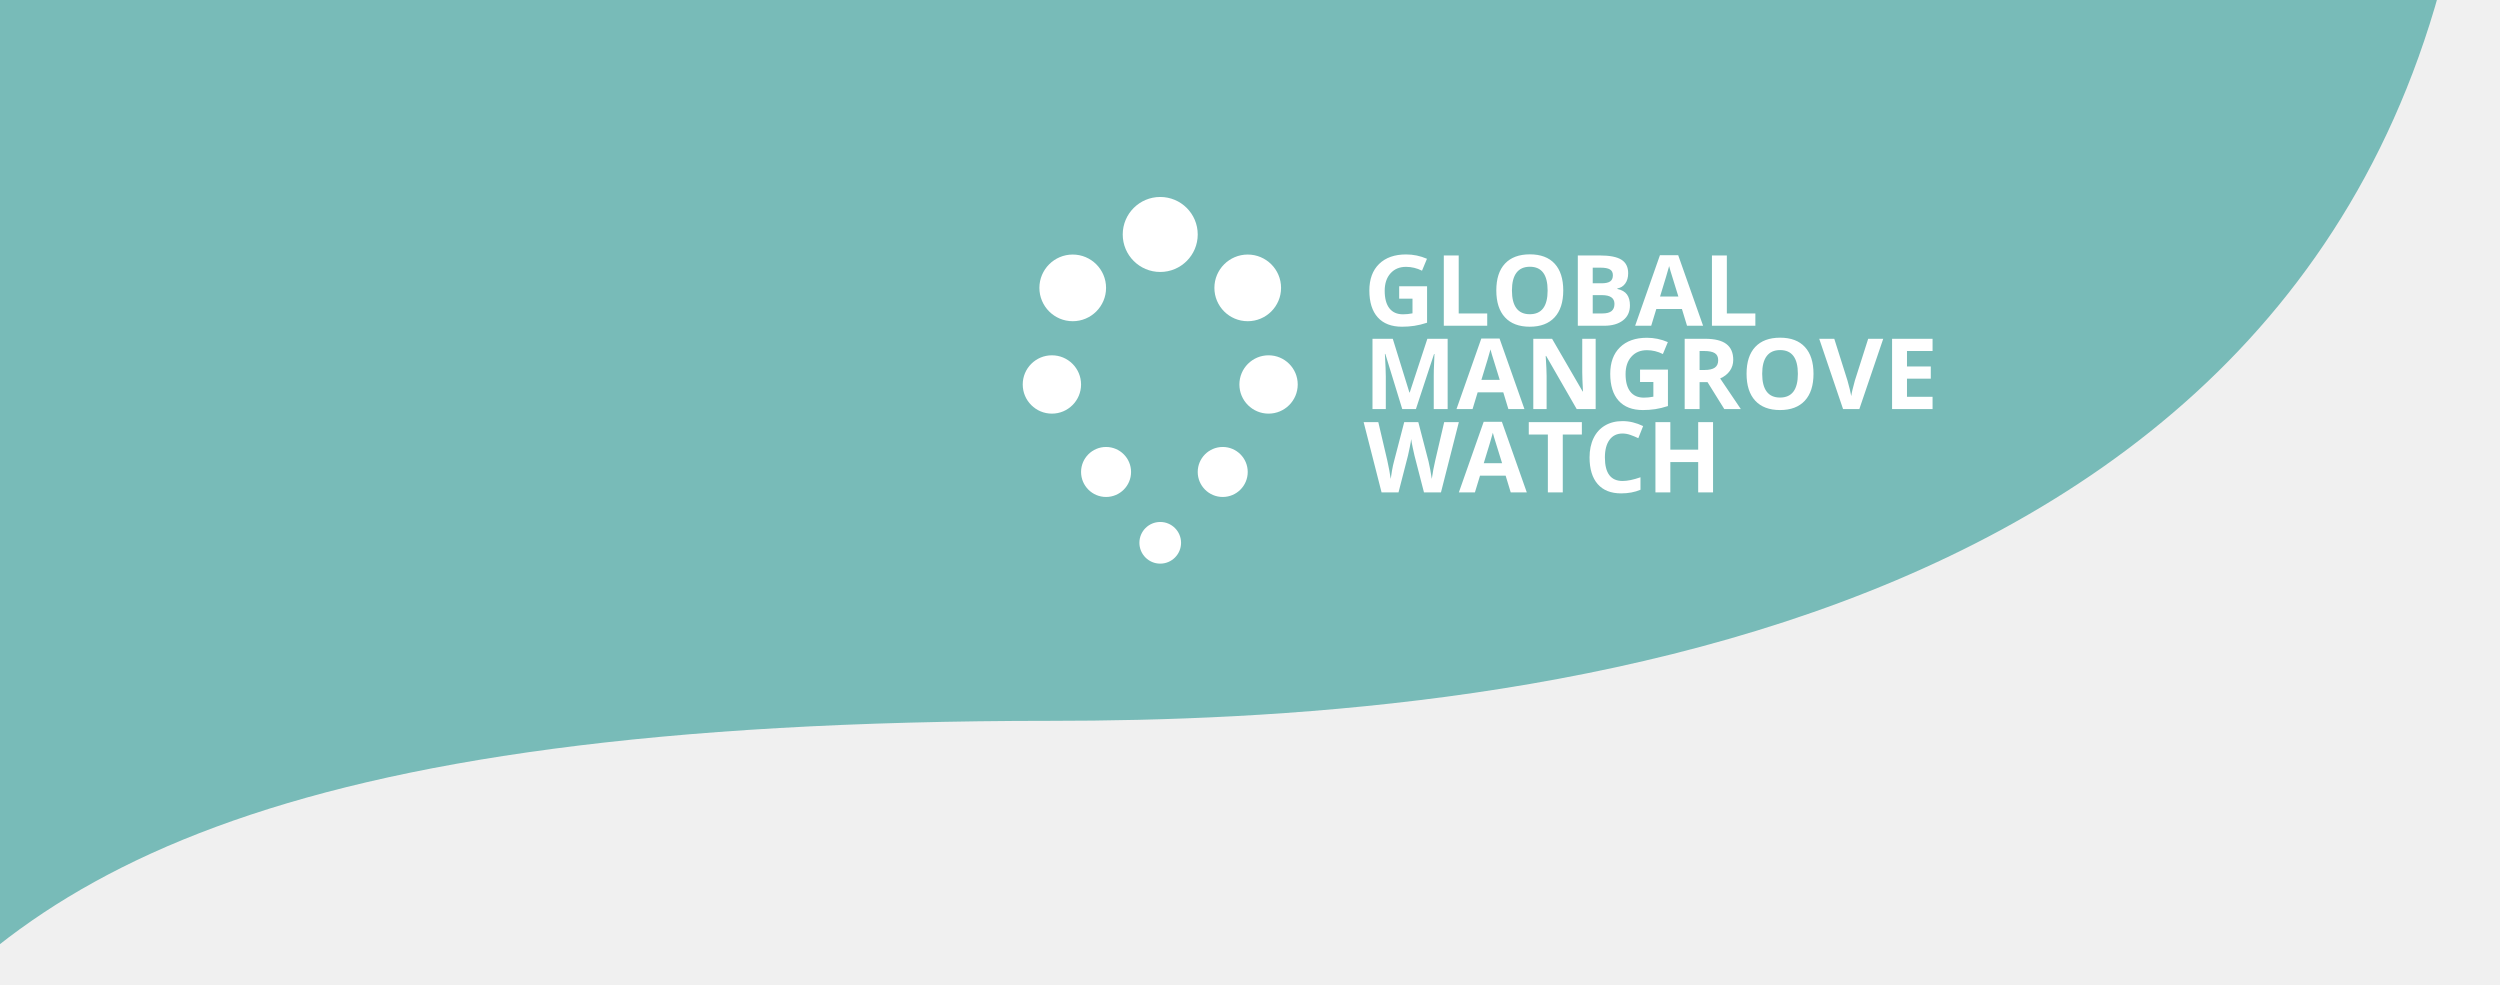
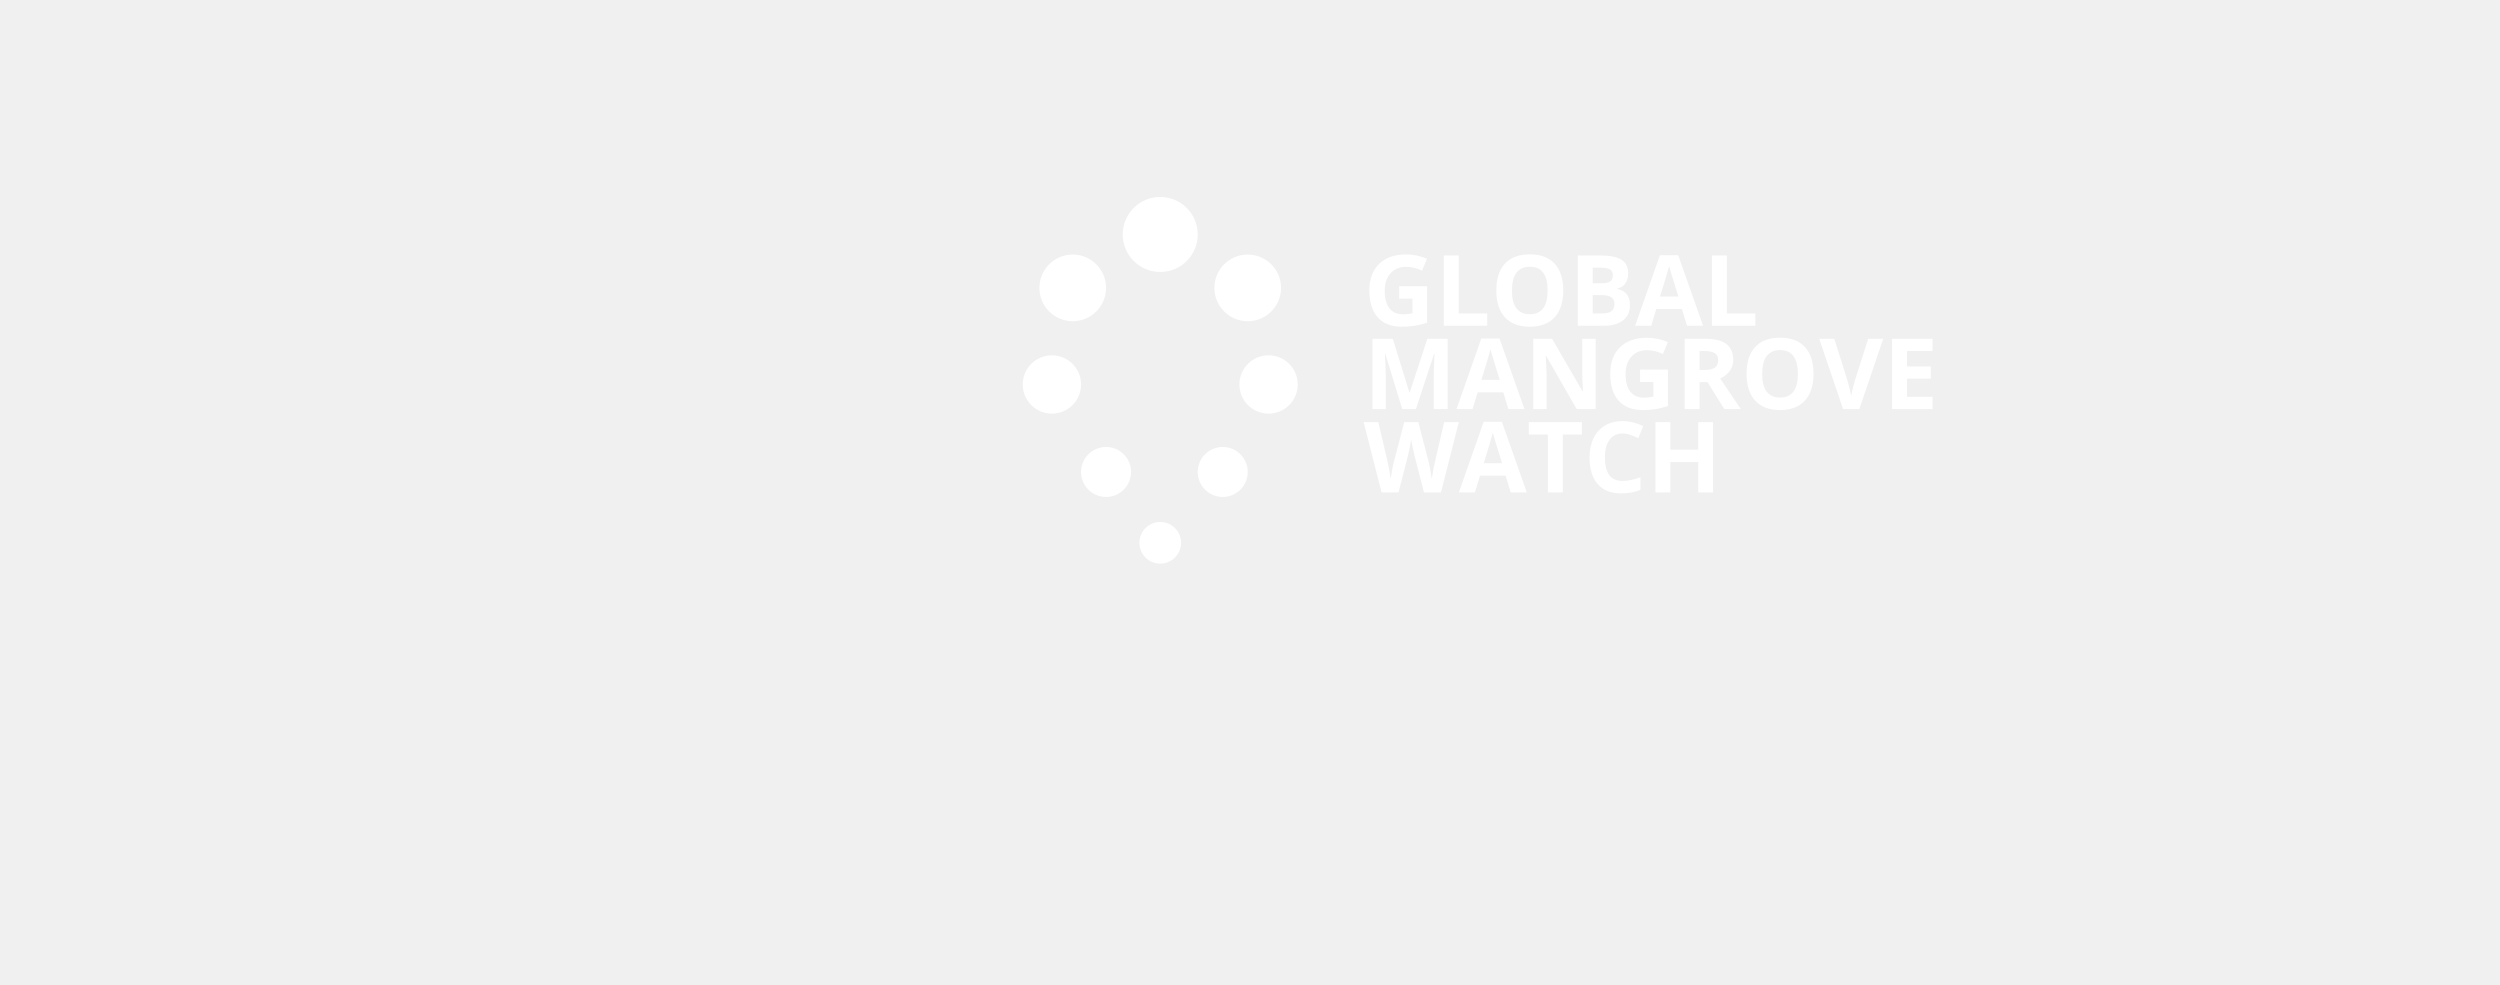
- <svg xmlns="http://www.w3.org/2000/svg" xmlns:xlink="http://www.w3.org/1999/xlink" width="330px" height="130px" viewBox="0 0 330 130" version="1.1">
+ <svg xmlns="http://www.w3.org/2000/svg" width="330px" height="130px" viewBox="0 0 330 130" version="1.1">
  <defs>
    <rect id="path-1" x="0" y="0" width="330" height="130" />
    <filter x="-2.4%" y="-6.2%" width="104.8%" height="112.3%" filterUnits="objectBoundingBox" id="filter-3">
      <feOffset dx="0" dy="4" in="SourceAlpha" result="shadowOffsetOuter1" />
      <feGaussianBlur stdDeviation="6" in="shadowOffsetOuter1" result="shadowBlurOuter1" />
      <feComposite in="shadowBlurOuter1" in2="SourceAlpha" operator="out" result="shadowBlurOuter1" />
      <feColorMatrix values="0 0 0 0 0.657   0 0 0 0 0.657   0 0 0 0 0.657  0 0 0 0.179 0" type="matrix" in="shadowBlurOuter1" />
    </filter>
  </defs>
  <g id="Assets" stroke="none" stroke-width="1" fill="none" fill-rule="evenodd">
    <g id="logo-bg">
-       <mask id="mask-2" fill="white">
-         <use xlink:href="#path-1" />
-       </mask>
-       <g id="Mask" opacity="0">
-         <use fill="black" fill-opacity="1" filter="url(#filter-3)" xlink:href="#path-1" />
-         <rect stroke="#ECECEF" stroke-width="1" stroke-linejoin="square" fill="#F7F9F9" fill-rule="evenodd" x="0.5" y="0.5" width="329" height="129" />
-       </g>
-       <path d="M-193.425,-229 L-182.23,-229 L248.267,-174.347 C307.451,-149.361 333.502,-99.746 326.418,-25.5 C315.793,85.869 196.639,95.15 138.708,95.15 C-69.652,95.15 7.029,178.091 -103.247,244.317 C-131.696,261.402 -162.096,290.963 -194.446,333 L-193.425,-229 Z" id="Rectangle-6" fill="#00857F" opacity="0.5" mask="url(#mask-2)" />
      <g id="Group-44" mask="url(#mask-2)">
        <g transform="translate(135, 26)">
          <path d="M50.072,17.127 C50.622,17.127 51.16,17.088 51.687,17.01 C52.214,16.931 52.776,16.795 53.373,16.6 L53.373,16.6 L53.373,11.789 L49.691,11.789 L49.691,13.426 L51.449,13.426 L51.449,15.362 C51.026,15.447 50.609,15.489 50.199,15.489 C49.412,15.489 48.812,15.224 48.399,14.693 C47.987,14.162 47.78,13.392 47.78,12.385 C47.78,11.42 48.036,10.652 48.548,10.081 C49.06,9.51 49.742,9.224 50.592,9.224 C51.324,9.224 52.029,9.393 52.706,9.732 L52.706,9.732 L53.36,8.158 C52.475,7.777 51.557,7.586 50.605,7.586 C49.086,7.586 47.898,8.005 47.041,8.843 C46.184,9.681 45.755,10.849 45.755,12.347 C45.755,13.888 46.125,15.069 46.863,15.892 C47.601,16.715 48.671,17.127 50.072,17.127 Z M61.313,17 L61.313,15.375 L57.549,15.375 L57.549,7.72 L55.582,7.72 L55.582,17 L61.313,17 Z M66.931,17.127 C68.353,17.127 69.445,16.714 70.207,15.889 C70.968,15.064 71.349,13.883 71.349,12.347 C71.349,10.807 70.971,9.626 70.216,8.805 C69.461,7.984 68.37,7.574 66.944,7.574 C65.518,7.574 64.423,7.981 63.659,8.796 C62.895,9.61 62.513,10.79 62.513,12.334 C62.513,13.879 62.894,15.064 63.656,15.889 C64.417,16.714 65.509,17.127 66.931,17.127 Z M66.931,15.477 C66.148,15.477 65.56,15.214 65.167,14.689 C64.773,14.165 64.576,13.384 64.576,12.347 C64.576,11.31 64.775,10.529 65.173,10.002 C65.571,9.475 66.161,9.211 66.944,9.211 C68.505,9.211 69.286,10.257 69.286,12.347 C69.286,14.433 68.501,15.477 66.931,15.477 Z M76.745,17 C77.794,17 78.625,16.763 79.236,16.289 C79.848,15.815 80.153,15.155 80.153,14.309 C80.153,13.712 80.023,13.234 79.763,12.874 C79.503,12.514 79.078,12.269 78.49,12.138 L78.49,12.138 L78.49,12.074 C78.922,12.002 79.268,11.789 79.528,11.433 C79.788,11.078 79.918,10.623 79.918,10.068 C79.918,9.252 79.621,8.656 79.027,8.281 C78.432,7.907 77.477,7.72 76.161,7.72 L76.161,7.72 L73.272,7.72 L73.272,17 L76.745,17 Z M76.383,11.395 L75.24,11.395 L75.24,9.332 L76.275,9.332 C76.838,9.332 77.249,9.409 77.51,9.564 C77.77,9.718 77.9,9.973 77.9,10.329 C77.9,10.709 77.78,10.982 77.541,11.147 C77.302,11.312 76.916,11.395 76.383,11.395 L76.383,11.395 Z M76.522,15.375 L75.24,15.375 L75.24,12.957 L76.459,12.957 C77.559,12.957 78.109,13.342 78.109,14.112 C78.109,14.539 77.98,14.857 77.722,15.064 C77.464,15.271 77.064,15.375 76.522,15.375 L76.522,15.375 Z M82.959,17 L83.632,14.791 L87.015,14.791 L87.688,17 L89.808,17 L86.52,7.682 L84.114,7.682 L80.839,17 L82.959,17 Z M86.545,13.141 L84.127,13.141 C84.787,11.004 85.187,9.664 85.327,9.123 C85.361,9.275 85.417,9.482 85.495,9.745 C85.573,10.007 85.923,11.139 86.545,13.141 L86.545,13.141 Z M96.708,17 L96.708,15.375 L92.944,15.375 L92.944,7.72 L90.976,7.72 L90.976,17 L96.708,17 Z M47.926,28 L47.926,23.684 C47.926,23.188 47.886,22.2 47.806,20.719 L47.806,20.719 L47.863,20.719 L50.097,28 L51.9,28 L54.293,20.732 L54.35,20.732 C54.299,21.9 54.271,22.619 54.264,22.89 C54.258,23.161 54.255,23.4 54.255,23.607 L54.255,23.607 L54.255,28 L56.089,28 L56.089,18.72 L53.411,18.72 L51.081,25.816 L51.043,25.816 L48.847,18.72 L46.168,18.72 L46.168,28 L47.926,28 Z M59.377,28 L60.05,25.791 L63.434,25.791 L64.106,28 L66.227,28 L62.938,18.682 L60.533,18.682 L57.257,28 L59.377,28 Z M62.964,24.141 L60.545,24.141 C61.206,22.004 61.605,20.664 61.745,20.123 C61.779,20.275 61.835,20.482 61.913,20.745 C61.992,21.007 62.342,22.139 62.964,24.141 L62.964,24.141 Z M69.153,28 L69.153,23.633 C69.153,23.104 69.113,22.219 69.032,20.979 L69.032,20.979 L69.089,20.979 L73.126,28 L75.627,28 L75.627,18.72 L73.856,18.72 L73.856,23.112 C73.856,23.612 73.888,24.464 73.952,25.67 L73.952,25.67 L73.907,25.67 L69.876,18.72 L67.395,18.72 L67.395,28 L69.153,28 Z M81.867,28.127 C82.417,28.127 82.956,28.088 83.483,28.01 C84.01,27.931 84.571,27.795 85.168,27.6 L85.168,27.6 L85.168,22.789 L81.486,22.789 L81.486,24.426 L83.245,24.426 L83.245,26.362 C82.821,26.447 82.405,26.489 81.994,26.489 C81.207,26.489 80.607,26.224 80.195,25.693 C79.782,25.162 79.576,24.392 79.576,23.385 C79.576,22.42 79.832,21.652 80.344,21.081 C80.856,20.51 81.537,20.224 82.388,20.224 C83.12,20.224 83.824,20.393 84.501,20.732 L84.501,20.732 L85.155,19.158 C84.271,18.777 83.353,18.586 82.4,18.586 C80.881,18.586 79.693,19.005 78.836,19.843 C77.979,20.681 77.551,21.849 77.551,23.347 C77.551,24.888 77.92,26.069 78.658,26.892 C79.397,27.715 80.466,28.127 81.867,28.127 Z M89.345,28 L89.345,24.439 L90.392,24.439 L92.607,28 L94.791,28 C94.368,27.391 93.458,26.043 92.062,23.957 C92.612,23.715 93.037,23.382 93.337,22.957 C93.638,22.531 93.788,22.046 93.788,21.5 C93.788,20.565 93.486,19.868 92.88,19.408 C92.275,18.949 91.342,18.72 90.081,18.72 L90.081,18.72 L87.377,18.72 L87.377,28 L89.345,28 Z M89.979,22.839 L89.345,22.839 L89.345,20.332 L89.941,20.332 C90.576,20.332 91.045,20.425 91.347,20.611 C91.65,20.798 91.801,21.111 91.801,21.551 C91.801,21.995 91.653,22.321 91.357,22.528 C91.061,22.736 90.602,22.839 89.979,22.839 L89.979,22.839 Z M99.964,28.127 C101.386,28.127 102.478,27.714 103.24,26.889 C104.001,26.064 104.382,24.883 104.382,23.347 C104.382,21.807 104.005,20.626 103.249,19.805 C102.494,18.984 101.403,18.574 99.977,18.574 C98.551,18.574 97.456,18.981 96.692,19.796 C95.928,20.61 95.546,21.79 95.546,23.334 C95.546,24.879 95.927,26.064 96.689,26.889 C97.451,27.714 98.542,28.127 99.964,28.127 Z M99.964,26.477 C99.181,26.477 98.593,26.214 98.2,25.689 C97.806,25.165 97.609,24.384 97.609,23.347 C97.609,22.31 97.808,21.529 98.206,21.002 C98.604,20.475 99.194,20.211 99.977,20.211 C101.539,20.211 102.319,21.257 102.319,23.347 C102.319,25.433 101.534,26.477 99.964,26.477 Z M110.432,28 L113.586,18.72 L111.6,18.72 L109.841,24.242 C109.57,25.215 109.412,25.897 109.365,26.286 C109.34,26.117 109.275,25.815 109.172,25.382 C109.068,24.948 108.967,24.568 108.87,24.242 L108.87,24.242 L107.125,18.72 L105.138,18.72 L108.286,28 L110.432,28 Z M120.099,28 L120.099,26.375 L116.722,26.375 L116.722,23.982 L119.864,23.982 L119.864,22.37 L116.722,22.37 L116.722,20.332 L120.099,20.332 L120.099,18.72 L114.754,18.72 L114.754,28 L120.099,28 Z M49.602,39 L50.853,34.138 C50.908,33.922 50.986,33.561 51.087,33.055 C51.189,32.55 51.252,32.183 51.278,31.954 C51.295,32.14 51.359,32.505 51.471,33.049 C51.584,33.593 51.663,33.951 51.709,34.125 L51.709,34.125 L52.966,39 L55.207,39 L57.568,29.72 L55.632,29.72 L54.452,34.785 C54.375,35.09 54.291,35.489 54.198,35.982 C54.105,36.475 54.037,36.886 53.995,37.216 C53.948,36.874 53.88,36.463 53.792,35.985 C53.703,35.507 53.629,35.151 53.569,34.918 L53.569,34.918 L52.217,29.72 L50.357,29.72 L49.005,34.918 C48.925,35.198 48.839,35.59 48.748,36.096 C48.657,36.602 48.599,36.975 48.574,37.216 C48.481,36.531 48.33,35.72 48.123,34.785 L48.123,34.785 L46.936,29.72 L45,29.72 L47.368,39 L49.602,39 Z M59.688,39 L60.361,36.791 L63.745,36.791 L64.417,39 L66.538,39 L63.25,29.682 L60.844,29.682 L57.568,39 L59.688,39 Z M63.275,35.141 L60.856,35.141 C61.517,33.004 61.917,31.664 62.056,31.123 C62.09,31.275 62.146,31.482 62.224,31.745 C62.303,32.007 62.653,33.139 63.275,35.141 L63.275,35.141 Z M71.286,39 L71.286,31.357 L73.806,31.357 L73.806,29.72 L66.798,29.72 L66.798,31.357 L69.318,31.357 L69.318,39 L71.286,39 Z M78.992,39.127 C79.931,39.127 80.782,38.968 81.543,38.651 L81.543,38.651 L81.543,37 C80.617,37.326 79.827,37.489 79.176,37.489 C77.623,37.489 76.846,36.455 76.846,34.385 C76.846,33.391 77.049,32.615 77.456,32.059 C77.862,31.502 78.435,31.224 79.176,31.224 C79.514,31.224 79.859,31.285 80.21,31.408 C80.562,31.531 80.911,31.675 81.258,31.84 L81.258,31.84 L81.893,30.24 C80.983,29.804 80.077,29.586 79.176,29.586 C78.291,29.586 77.52,29.78 76.862,30.167 C76.204,30.554 75.699,31.111 75.348,31.837 C74.997,32.562 74.821,33.408 74.821,34.373 C74.821,35.904 75.179,37.08 75.894,37.899 C76.609,38.718 77.642,39.127 78.992,39.127 Z M85.485,39 L85.485,34.995 L89.161,34.995 L89.161,39 L91.122,39 L91.122,29.72 L89.161,29.72 L89.161,33.357 L85.485,33.357 L85.485,29.72 L83.518,29.72 L83.518,39 L85.485,39 Z" id="GLOBALMANGROVEWATCH" fill="#FFFFFF" fill-rule="nonzero" />
          <g id="Group-43" stroke-width="1" fill="none" fill-rule="evenodd">
            <circle id="Oval" fill="#FFFFFF" cx="18.15" cy="45.65" r="2.75" />
            <circle id="Oval" fill="#FFFFFF" cx="18.15" cy="4.95" r="4.95" />
            <circle id="Oval" fill="#FFFFFF" cx="6.6" cy="12" r="4.4" />
            <circle id="Oval" fill="#FFFFFF" cx="3.85" cy="24.75" r="3.85" />
            <circle id="Oval" fill="#FFFFFF" cx="11" cy="36.3" r="3.3" />
            <circle id="Oval" fill="#FFFFFF" cx="26.4" cy="36.3" r="3.3" />
            <circle id="Oval" fill="#FFFFFF" cx="29.7" cy="12" r="4.4" />
            <circle id="Oval" fill="#FFFFFF" cx="32.45" cy="24.75" r="3.85" />
          </g>
        </g>
      </g>
    </g>
  </g>
</svg>
